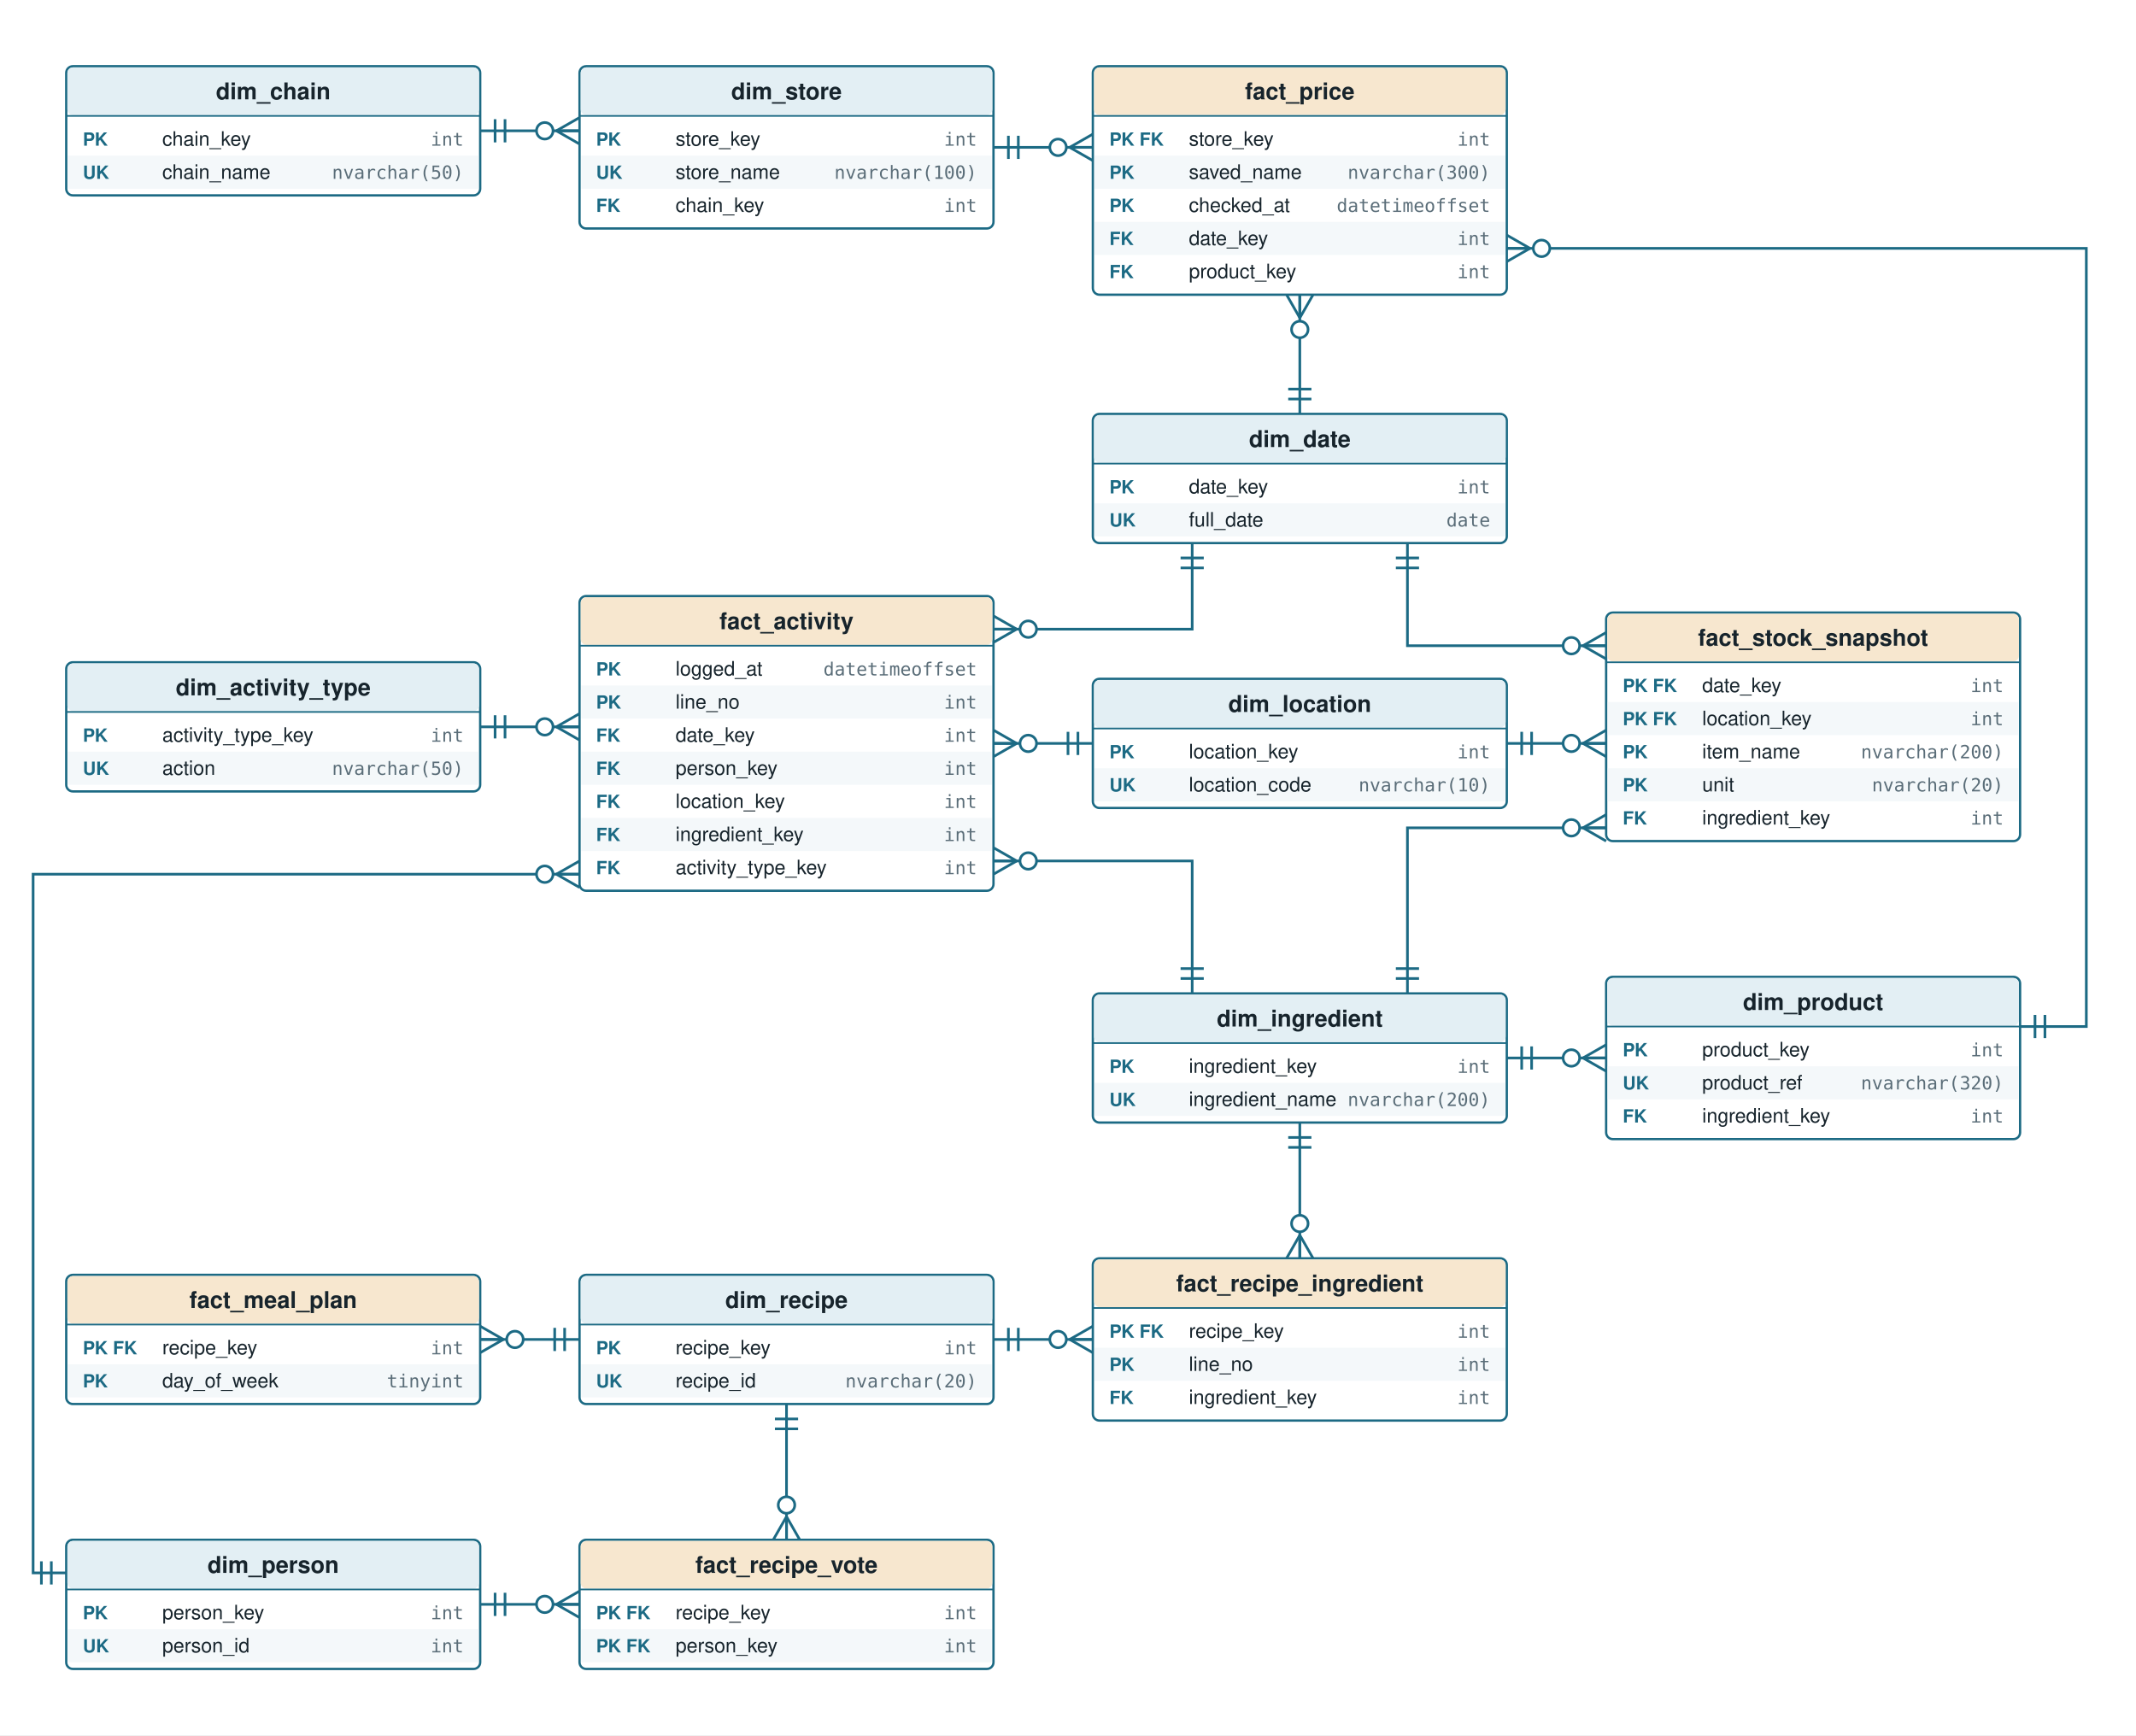
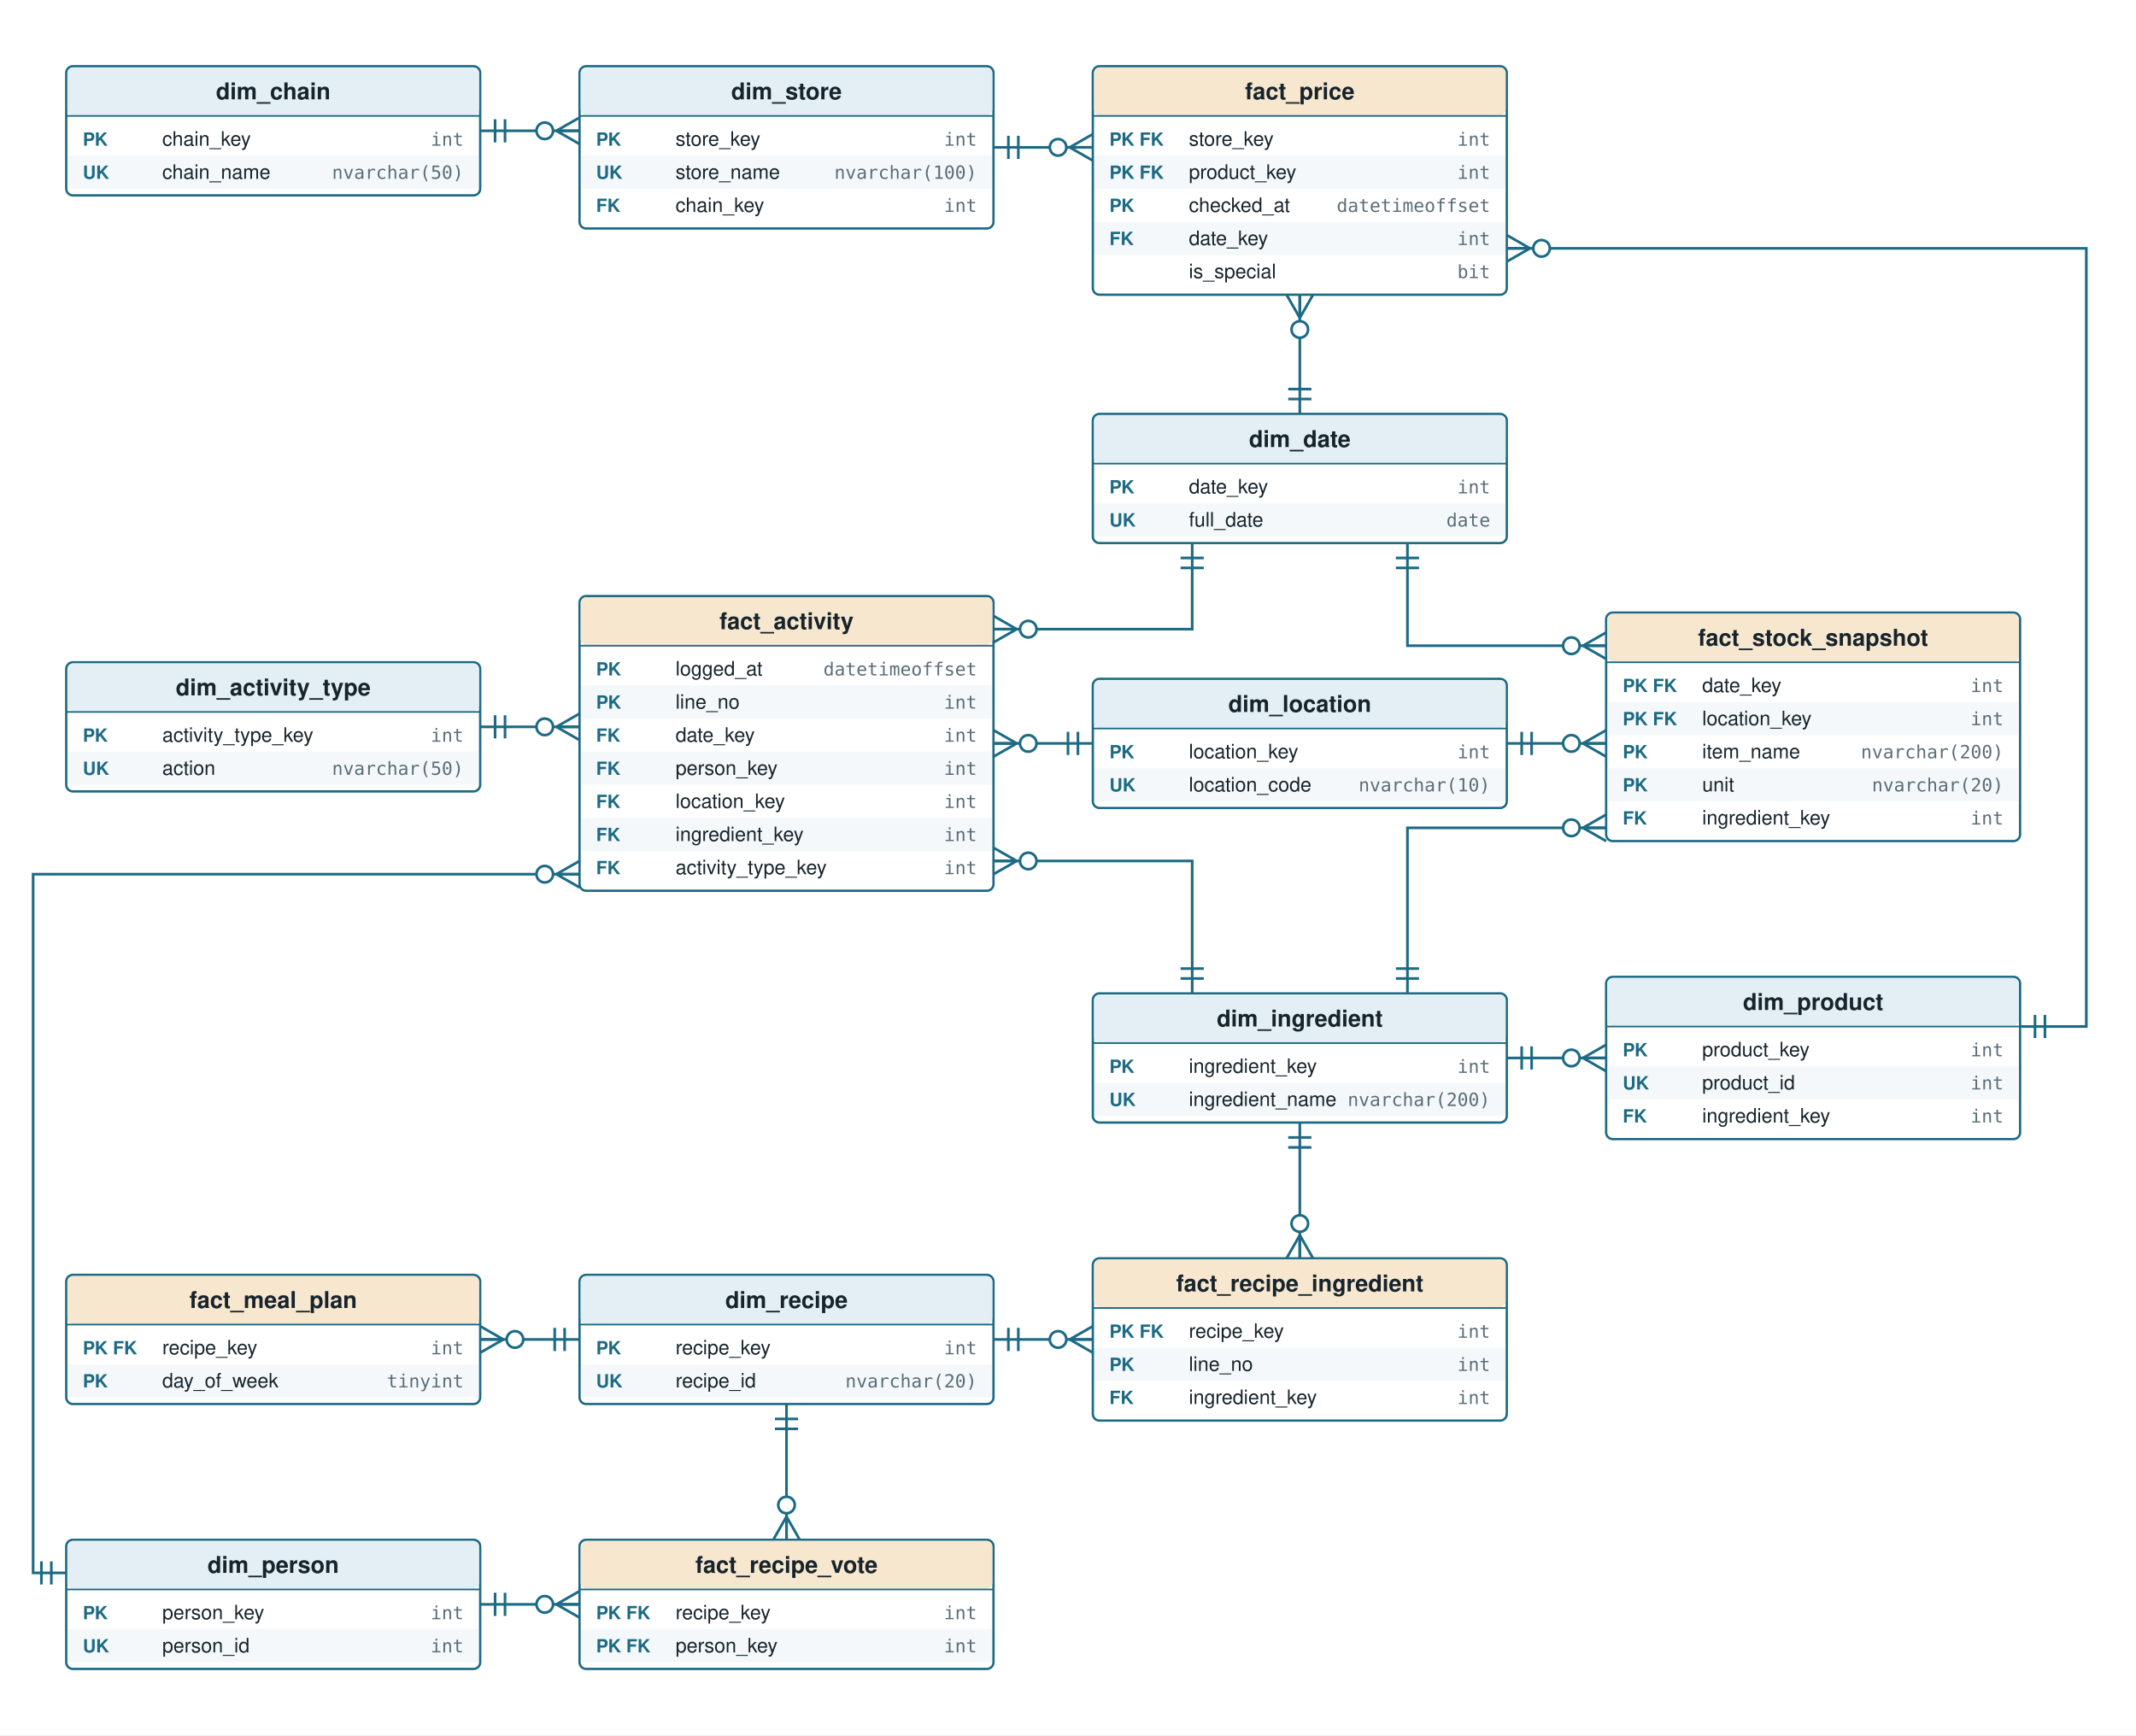
<svg xmlns="http://www.w3.org/2000/svg" viewBox="0 0 1290 1048" role="img" aria-label="Phase 6 warehouse galaxy schema - crow's foot diagram" width="1290" height="1048">
  <rect width="1290" height="1048" fill="#ffffff" />
  <path d="M 290 79 L 350 79" fill="none" stroke="#1c6a84" stroke-width="1.6" />
  <path d="M 600 89 L 660 89" fill="none" stroke="#1c6a84" stroke-width="1.6" />
  <path d="M 785 250 L 785 178" fill="none" stroke="#1c6a84" stroke-width="1.6" />
  <path d="M 720 328 L 720 380 L 600 380" fill="none" stroke="#1c6a84" stroke-width="1.6" />
  <path d="M 850 328 L 850 390 L 970 390" fill="none" stroke="#1c6a84" stroke-width="1.6" />
  <path d="M 660 449 L 600 449" fill="none" stroke="#1c6a84" stroke-width="1.6" />
  <path d="M 910 449 L 970 449" fill="none" stroke="#1c6a84" stroke-width="1.6" />
  <path d="M 720 600 L 720 520 L 600 520" fill="none" stroke="#1c6a84" stroke-width="1.6" />
  <path d="M 850 600 L 850 500 L 970 500" fill="none" stroke="#1c6a84" stroke-width="1.6" />
  <path d="M 910 639 L 970 639" fill="none" stroke="#1c6a84" stroke-width="1.6" />
  <path d="M 785 678 L 785 760" fill="none" stroke="#1c6a84" stroke-width="1.6" />
  <path d="M 1220 620 L 1260 620 L 1260 150 L 910 150" fill="none" stroke="#1c6a84" stroke-width="1.6" />
  <path d="M 290 439 L 350 439" fill="none" stroke="#1c6a84" stroke-width="1.6" />
  <path d="M 40 950 L 20 950 L 20 528 L 350 528" fill="none" stroke="#1c6a84" stroke-width="1.6" />
  <path d="M 290 969 L 350 969" fill="none" stroke="#1c6a84" stroke-width="1.6" />
  <path d="M 600 809 L 660 809" fill="none" stroke="#1c6a84" stroke-width="1.6" />
  <path d="M 350 809 L 290 809" fill="none" stroke="#1c6a84" stroke-width="1.6" />
  <path d="M 475 848 L 475 930" fill="none" stroke="#1c6a84" stroke-width="1.6" />
  <g>
    <rect x="40" y="40" width="250" height="78" rx="4" fill="#ffffff" stroke="#1c6a84" stroke-width="1.4" />
    <rect x="40.7" y="40.7" width="248.6" height="28.8" rx="3.5" fill="#e3eff4" />
    <path d="M 40 70 H 290" stroke="#1c6a84" stroke-width="1" />
    <text x="165.0" y="60" text-anchor="middle" font-size="14" font-weight="700" font-family="Segoe UI, Helvetica, Arial, sans-serif" fill="#17242c">dim_chain</text>
    <text x="50" y="88" font-size="11" font-weight="700" font-family="Segoe UI, Helvetica, Arial, sans-serif" fill="#1c6a84">PK</text>
    <text x="98" y="88" font-size="12" font-family="Segoe UI, Helvetica, Arial, sans-serif" fill="#17242c">chain_key</text>
    <text x="280" y="88" text-anchor="end" font-size="11" font-family="Consolas, 'Cascadia Mono', Menlo, monospace" fill="#5a6d78">int</text>
    <rect x="41" y="94" width="248" height="20" fill="#f4f8fa" />
    <text x="50" y="108" font-size="11" font-weight="700" font-family="Segoe UI, Helvetica, Arial, sans-serif" fill="#1c6a84">UK</text>
    <text x="98" y="108" font-size="12" font-family="Segoe UI, Helvetica, Arial, sans-serif" fill="#17242c">chain_name</text>
    <text x="280" y="108" text-anchor="end" font-size="11" font-family="Consolas, 'Cascadia Mono', Menlo, monospace" fill="#5a6d78">nvarchar(50)</text>
  </g>
  <g>
    <rect x="350" y="40" width="250" height="98" rx="4" fill="#ffffff" stroke="#1c6a84" stroke-width="1.4" />
    <rect x="350.7" y="40.7" width="248.6" height="28.8" rx="3.5" fill="#e3eff4" />
    <path d="M 350 70 H 600" stroke="#1c6a84" stroke-width="1" />
    <text x="475.0" y="60" text-anchor="middle" font-size="14" font-weight="700" font-family="Segoe UI, Helvetica, Arial, sans-serif" fill="#17242c">dim_store</text>
    <text x="360" y="88" font-size="11" font-weight="700" font-family="Segoe UI, Helvetica, Arial, sans-serif" fill="#1c6a84">PK</text>
    <text x="408" y="88" font-size="12" font-family="Segoe UI, Helvetica, Arial, sans-serif" fill="#17242c">store_key</text>
    <text x="590" y="88" text-anchor="end" font-size="11" font-family="Consolas, 'Cascadia Mono', Menlo, monospace" fill="#5a6d78">int</text>
    <rect x="351" y="94" width="248" height="20" fill="#f4f8fa" />
    <text x="360" y="108" font-size="11" font-weight="700" font-family="Segoe UI, Helvetica, Arial, sans-serif" fill="#1c6a84">UK</text>
    <text x="408" y="108" font-size="12" font-family="Segoe UI, Helvetica, Arial, sans-serif" fill="#17242c">store_name</text>
    <text x="590" y="108" text-anchor="end" font-size="11" font-family="Consolas, 'Cascadia Mono', Menlo, monospace" fill="#5a6d78">nvarchar(100)</text>
    <text x="360" y="128" font-size="11" font-weight="700" font-family="Segoe UI, Helvetica, Arial, sans-serif" fill="#1c6a84">FK</text>
    <text x="408" y="128" font-size="12" font-family="Segoe UI, Helvetica, Arial, sans-serif" fill="#17242c">chain_key</text>
    <text x="590" y="128" text-anchor="end" font-size="11" font-family="Consolas, 'Cascadia Mono', Menlo, monospace" fill="#5a6d78">int</text>
  </g>
  <g>
    <rect x="660" y="40" width="250" height="138" rx="4" fill="#ffffff" stroke="#1c6a84" stroke-width="1.4" />
    <rect x="660.7" y="40.7" width="248.6" height="28.8" rx="3.5" fill="#f7e7cf" />
    <path d="M 660 70 H 910" stroke="#1c6a84" stroke-width="1" />
    <text x="785.0" y="60" text-anchor="middle" font-size="14" font-weight="700" font-family="Segoe UI, Helvetica, Arial, sans-serif" fill="#17242c">fact_price</text>
    <text x="670" y="88" font-size="11" font-weight="700" font-family="Segoe UI, Helvetica, Arial, sans-serif" fill="#1c6a84">PK FK</text>
    <text x="718" y="88" font-size="12" font-family="Segoe UI, Helvetica, Arial, sans-serif" fill="#17242c">store_key</text>
    <text x="900" y="88" text-anchor="end" font-size="11" font-family="Consolas, 'Cascadia Mono', Menlo, monospace" fill="#5a6d78">int</text>
    <rect x="661" y="94" width="248" height="20" fill="#f4f8fa" />
-     <text x="670" y="108" font-size="11" font-weight="700" font-family="Segoe UI, Helvetica, Arial, sans-serif" fill="#1c6a84">PK</text>
-     <text x="718" y="108" font-size="12" font-family="Segoe UI, Helvetica, Arial, sans-serif" fill="#17242c">saved_name</text>
-     <text x="900" y="108" text-anchor="end" font-size="11" font-family="Consolas, 'Cascadia Mono', Menlo, monospace" fill="#5a6d78">nvarchar(300)</text>
+     <text x="670" y="108" font-size="11" font-weight="700" font-family="Segoe UI, Helvetica, Arial, sans-serif" fill="#1c6a84">PK FK</text>
+     <text x="718" y="108" font-size="12" font-family="Segoe UI, Helvetica, Arial, sans-serif" fill="#17242c">product_key</text>
+     <text x="900" y="108" text-anchor="end" font-size="11" font-family="Consolas, 'Cascadia Mono', Menlo, monospace" fill="#5a6d78">int</text>
    <text x="670" y="128" font-size="11" font-weight="700" font-family="Segoe UI, Helvetica, Arial, sans-serif" fill="#1c6a84">PK</text>
    <text x="718" y="128" font-size="12" font-family="Segoe UI, Helvetica, Arial, sans-serif" fill="#17242c">checked_at</text>
    <text x="900" y="128" text-anchor="end" font-size="11" font-family="Consolas, 'Cascadia Mono', Menlo, monospace" fill="#5a6d78">datetimeoffset</text>
    <rect x="661" y="134" width="248" height="20" fill="#f4f8fa" />
    <text x="670" y="148" font-size="11" font-weight="700" font-family="Segoe UI, Helvetica, Arial, sans-serif" fill="#1c6a84">FK</text>
    <text x="718" y="148" font-size="12" font-family="Segoe UI, Helvetica, Arial, sans-serif" fill="#17242c">date_key</text>
    <text x="900" y="148" text-anchor="end" font-size="11" font-family="Consolas, 'Cascadia Mono', Menlo, monospace" fill="#5a6d78">int</text>
-     <text x="670" y="168" font-size="11" font-weight="700" font-family="Segoe UI, Helvetica, Arial, sans-serif" fill="#1c6a84">FK</text>
-     <text x="718" y="168" font-size="12" font-family="Segoe UI, Helvetica, Arial, sans-serif" fill="#17242c">product_key</text>
-     <text x="900" y="168" text-anchor="end" font-size="11" font-family="Consolas, 'Cascadia Mono', Menlo, monospace" fill="#5a6d78">int</text>
+     <text x="670" y="168" font-size="11" font-weight="700" font-family="Segoe UI, Helvetica, Arial, sans-serif" fill="#1c6a84" />
+     <text x="718" y="168" font-size="12" font-family="Segoe UI, Helvetica, Arial, sans-serif" fill="#17242c">is_special</text>
+     <text x="900" y="168" text-anchor="end" font-size="11" font-family="Consolas, 'Cascadia Mono', Menlo, monospace" fill="#5a6d78">bit</text>
  </g>
  <g>
    <rect x="660" y="250" width="250" height="78" rx="4" fill="#ffffff" stroke="#1c6a84" stroke-width="1.4" />
    <rect x="660.7" y="250.7" width="248.6" height="28.8" rx="3.5" fill="#e3eff4" />
    <path d="M 660 280 H 910" stroke="#1c6a84" stroke-width="1" />
    <text x="785.0" y="270" text-anchor="middle" font-size="14" font-weight="700" font-family="Segoe UI, Helvetica, Arial, sans-serif" fill="#17242c">dim_date</text>
    <text x="670" y="298" font-size="11" font-weight="700" font-family="Segoe UI, Helvetica, Arial, sans-serif" fill="#1c6a84">PK</text>
    <text x="718" y="298" font-size="12" font-family="Segoe UI, Helvetica, Arial, sans-serif" fill="#17242c">date_key</text>
    <text x="900" y="298" text-anchor="end" font-size="11" font-family="Consolas, 'Cascadia Mono', Menlo, monospace" fill="#5a6d78">int</text>
    <rect x="661" y="304" width="248" height="20" fill="#f4f8fa" />
    <text x="670" y="318" font-size="11" font-weight="700" font-family="Segoe UI, Helvetica, Arial, sans-serif" fill="#1c6a84">UK</text>
    <text x="718" y="318" font-size="12" font-family="Segoe UI, Helvetica, Arial, sans-serif" fill="#17242c">full_date</text>
    <text x="900" y="318" text-anchor="end" font-size="11" font-family="Consolas, 'Cascadia Mono', Menlo, monospace" fill="#5a6d78">date</text>
  </g>
  <g>
    <rect x="350" y="360" width="250" height="178" rx="4" fill="#ffffff" stroke="#1c6a84" stroke-width="1.4" />
    <rect x="350.7" y="360.7" width="248.6" height="28.8" rx="3.5" fill="#f7e7cf" />
    <path d="M 350 390 H 600" stroke="#1c6a84" stroke-width="1" />
    <text x="475.0" y="380" text-anchor="middle" font-size="14" font-weight="700" font-family="Segoe UI, Helvetica, Arial, sans-serif" fill="#17242c">fact_activity</text>
    <text x="360" y="408" font-size="11" font-weight="700" font-family="Segoe UI, Helvetica, Arial, sans-serif" fill="#1c6a84">PK</text>
    <text x="408" y="408" font-size="12" font-family="Segoe UI, Helvetica, Arial, sans-serif" fill="#17242c">logged_at</text>
    <text x="590" y="408" text-anchor="end" font-size="11" font-family="Consolas, 'Cascadia Mono', Menlo, monospace" fill="#5a6d78">datetimeoffset</text>
    <rect x="351" y="414" width="248" height="20" fill="#f4f8fa" />
    <text x="360" y="428" font-size="11" font-weight="700" font-family="Segoe UI, Helvetica, Arial, sans-serif" fill="#1c6a84">PK</text>
    <text x="408" y="428" font-size="12" font-family="Segoe UI, Helvetica, Arial, sans-serif" fill="#17242c">line_no</text>
    <text x="590" y="428" text-anchor="end" font-size="11" font-family="Consolas, 'Cascadia Mono', Menlo, monospace" fill="#5a6d78">int</text>
    <text x="360" y="448" font-size="11" font-weight="700" font-family="Segoe UI, Helvetica, Arial, sans-serif" fill="#1c6a84">FK</text>
    <text x="408" y="448" font-size="12" font-family="Segoe UI, Helvetica, Arial, sans-serif" fill="#17242c">date_key</text>
    <text x="590" y="448" text-anchor="end" font-size="11" font-family="Consolas, 'Cascadia Mono', Menlo, monospace" fill="#5a6d78">int</text>
    <rect x="351" y="454" width="248" height="20" fill="#f4f8fa" />
    <text x="360" y="468" font-size="11" font-weight="700" font-family="Segoe UI, Helvetica, Arial, sans-serif" fill="#1c6a84">FK</text>
    <text x="408" y="468" font-size="12" font-family="Segoe UI, Helvetica, Arial, sans-serif" fill="#17242c">person_key</text>
    <text x="590" y="468" text-anchor="end" font-size="11" font-family="Consolas, 'Cascadia Mono', Menlo, monospace" fill="#5a6d78">int</text>
    <text x="360" y="488" font-size="11" font-weight="700" font-family="Segoe UI, Helvetica, Arial, sans-serif" fill="#1c6a84">FK</text>
    <text x="408" y="488" font-size="12" font-family="Segoe UI, Helvetica, Arial, sans-serif" fill="#17242c">location_key</text>
    <text x="590" y="488" text-anchor="end" font-size="11" font-family="Consolas, 'Cascadia Mono', Menlo, monospace" fill="#5a6d78">int</text>
    <rect x="351" y="494" width="248" height="20" fill="#f4f8fa" />
    <text x="360" y="508" font-size="11" font-weight="700" font-family="Segoe UI, Helvetica, Arial, sans-serif" fill="#1c6a84">FK</text>
    <text x="408" y="508" font-size="12" font-family="Segoe UI, Helvetica, Arial, sans-serif" fill="#17242c">ingredient_key</text>
    <text x="590" y="508" text-anchor="end" font-size="11" font-family="Consolas, 'Cascadia Mono', Menlo, monospace" fill="#5a6d78">int</text>
    <text x="360" y="528" font-size="11" font-weight="700" font-family="Segoe UI, Helvetica, Arial, sans-serif" fill="#1c6a84">FK</text>
    <text x="408" y="528" font-size="12" font-family="Segoe UI, Helvetica, Arial, sans-serif" fill="#17242c">activity_type_key</text>
    <text x="590" y="528" text-anchor="end" font-size="11" font-family="Consolas, 'Cascadia Mono', Menlo, monospace" fill="#5a6d78">int</text>
  </g>
  <g>
    <rect x="660" y="410" width="250" height="78" rx="4" fill="#ffffff" stroke="#1c6a84" stroke-width="1.4" />
    <rect x="660.7" y="410.7" width="248.6" height="28.8" rx="3.5" fill="#e3eff4" />
    <path d="M 660 440 H 910" stroke="#1c6a84" stroke-width="1" />
    <text x="785.0" y="430" text-anchor="middle" font-size="14" font-weight="700" font-family="Segoe UI, Helvetica, Arial, sans-serif" fill="#17242c">dim_location</text>
    <text x="670" y="458" font-size="11" font-weight="700" font-family="Segoe UI, Helvetica, Arial, sans-serif" fill="#1c6a84">PK</text>
    <text x="718" y="458" font-size="12" font-family="Segoe UI, Helvetica, Arial, sans-serif" fill="#17242c">location_key</text>
    <text x="900" y="458" text-anchor="end" font-size="11" font-family="Consolas, 'Cascadia Mono', Menlo, monospace" fill="#5a6d78">int</text>
    <rect x="661" y="464" width="248" height="20" fill="#f4f8fa" />
    <text x="670" y="478" font-size="11" font-weight="700" font-family="Segoe UI, Helvetica, Arial, sans-serif" fill="#1c6a84">UK</text>
    <text x="718" y="478" font-size="12" font-family="Segoe UI, Helvetica, Arial, sans-serif" fill="#17242c">location_code</text>
    <text x="900" y="478" text-anchor="end" font-size="11" font-family="Consolas, 'Cascadia Mono', Menlo, monospace" fill="#5a6d78">nvarchar(10)</text>
  </g>
  <g>
    <rect x="970" y="370" width="250" height="138" rx="4" fill="#ffffff" stroke="#1c6a84" stroke-width="1.4" />
    <rect x="970.7" y="370.7" width="248.6" height="28.8" rx="3.5" fill="#f7e7cf" />
    <path d="M 970 400 H 1220" stroke="#1c6a84" stroke-width="1" />
    <text x="1095.0" y="390" text-anchor="middle" font-size="14" font-weight="700" font-family="Segoe UI, Helvetica, Arial, sans-serif" fill="#17242c">fact_stock_snapshot</text>
    <text x="980" y="418" font-size="11" font-weight="700" font-family="Segoe UI, Helvetica, Arial, sans-serif" fill="#1c6a84">PK FK</text>
    <text x="1028" y="418" font-size="12" font-family="Segoe UI, Helvetica, Arial, sans-serif" fill="#17242c">date_key</text>
    <text x="1210" y="418" text-anchor="end" font-size="11" font-family="Consolas, 'Cascadia Mono', Menlo, monospace" fill="#5a6d78">int</text>
    <rect x="971" y="424" width="248" height="20" fill="#f4f8fa" />
    <text x="980" y="438" font-size="11" font-weight="700" font-family="Segoe UI, Helvetica, Arial, sans-serif" fill="#1c6a84">PK FK</text>
    <text x="1028" y="438" font-size="12" font-family="Segoe UI, Helvetica, Arial, sans-serif" fill="#17242c">location_key</text>
    <text x="1210" y="438" text-anchor="end" font-size="11" font-family="Consolas, 'Cascadia Mono', Menlo, monospace" fill="#5a6d78">int</text>
    <text x="980" y="458" font-size="11" font-weight="700" font-family="Segoe UI, Helvetica, Arial, sans-serif" fill="#1c6a84">PK</text>
    <text x="1028" y="458" font-size="12" font-family="Segoe UI, Helvetica, Arial, sans-serif" fill="#17242c">item_name</text>
    <text x="1210" y="458" text-anchor="end" font-size="11" font-family="Consolas, 'Cascadia Mono', Menlo, monospace" fill="#5a6d78">nvarchar(200)</text>
    <rect x="971" y="464" width="248" height="20" fill="#f4f8fa" />
    <text x="980" y="478" font-size="11" font-weight="700" font-family="Segoe UI, Helvetica, Arial, sans-serif" fill="#1c6a84">PK</text>
    <text x="1028" y="478" font-size="12" font-family="Segoe UI, Helvetica, Arial, sans-serif" fill="#17242c">unit</text>
    <text x="1210" y="478" text-anchor="end" font-size="11" font-family="Consolas, 'Cascadia Mono', Menlo, monospace" fill="#5a6d78">nvarchar(20)</text>
    <text x="980" y="498" font-size="11" font-weight="700" font-family="Segoe UI, Helvetica, Arial, sans-serif" fill="#1c6a84">FK</text>
    <text x="1028" y="498" font-size="12" font-family="Segoe UI, Helvetica, Arial, sans-serif" fill="#17242c">ingredient_key</text>
    <text x="1210" y="498" text-anchor="end" font-size="11" font-family="Consolas, 'Cascadia Mono', Menlo, monospace" fill="#5a6d78">int</text>
  </g>
  <g>
    <rect x="40" y="400" width="250" height="78" rx="4" fill="#ffffff" stroke="#1c6a84" stroke-width="1.4" />
    <rect x="40.7" y="400.7" width="248.6" height="28.8" rx="3.5" fill="#e3eff4" />
    <path d="M 40 430 H 290" stroke="#1c6a84" stroke-width="1" />
    <text x="165.0" y="420" text-anchor="middle" font-size="14" font-weight="700" font-family="Segoe UI, Helvetica, Arial, sans-serif" fill="#17242c">dim_activity_type</text>
    <text x="50" y="448" font-size="11" font-weight="700" font-family="Segoe UI, Helvetica, Arial, sans-serif" fill="#1c6a84">PK</text>
    <text x="98" y="448" font-size="12" font-family="Segoe UI, Helvetica, Arial, sans-serif" fill="#17242c">activity_type_key</text>
    <text x="280" y="448" text-anchor="end" font-size="11" font-family="Consolas, 'Cascadia Mono', Menlo, monospace" fill="#5a6d78">int</text>
    <rect x="41" y="454" width="248" height="20" fill="#f4f8fa" />
    <text x="50" y="468" font-size="11" font-weight="700" font-family="Segoe UI, Helvetica, Arial, sans-serif" fill="#1c6a84">UK</text>
    <text x="98" y="468" font-size="12" font-family="Segoe UI, Helvetica, Arial, sans-serif" fill="#17242c">action</text>
    <text x="280" y="468" text-anchor="end" font-size="11" font-family="Consolas, 'Cascadia Mono', Menlo, monospace" fill="#5a6d78">nvarchar(50)</text>
  </g>
  <g>
    <rect x="660" y="600" width="250" height="78" rx="4" fill="#ffffff" stroke="#1c6a84" stroke-width="1.4" />
    <rect x="660.7" y="600.7" width="248.6" height="28.8" rx="3.5" fill="#e3eff4" />
    <path d="M 660 630 H 910" stroke="#1c6a84" stroke-width="1" />
    <text x="785.0" y="620" text-anchor="middle" font-size="14" font-weight="700" font-family="Segoe UI, Helvetica, Arial, sans-serif" fill="#17242c">dim_ingredient</text>
    <text x="670" y="648" font-size="11" font-weight="700" font-family="Segoe UI, Helvetica, Arial, sans-serif" fill="#1c6a84">PK</text>
    <text x="718" y="648" font-size="12" font-family="Segoe UI, Helvetica, Arial, sans-serif" fill="#17242c">ingredient_key</text>
    <text x="900" y="648" text-anchor="end" font-size="11" font-family="Consolas, 'Cascadia Mono', Menlo, monospace" fill="#5a6d78">int</text>
    <rect x="661" y="654" width="248" height="20" fill="#f4f8fa" />
    <text x="670" y="668" font-size="11" font-weight="700" font-family="Segoe UI, Helvetica, Arial, sans-serif" fill="#1c6a84">UK</text>
    <text x="718" y="668" font-size="12" font-family="Segoe UI, Helvetica, Arial, sans-serif" fill="#17242c">ingredient_name</text>
    <text x="900" y="668" text-anchor="end" font-size="11" font-family="Consolas, 'Cascadia Mono', Menlo, monospace" fill="#5a6d78">nvarchar(200)</text>
  </g>
  <g>
    <rect x="970" y="590" width="250" height="98" rx="4" fill="#ffffff" stroke="#1c6a84" stroke-width="1.4" />
    <rect x="970.7" y="590.7" width="248.6" height="28.8" rx="3.5" fill="#e3eff4" />
    <path d="M 970 620 H 1220" stroke="#1c6a84" stroke-width="1" />
    <text x="1095.0" y="610" text-anchor="middle" font-size="14" font-weight="700" font-family="Segoe UI, Helvetica, Arial, sans-serif" fill="#17242c">dim_product</text>
    <text x="980" y="638" font-size="11" font-weight="700" font-family="Segoe UI, Helvetica, Arial, sans-serif" fill="#1c6a84">PK</text>
    <text x="1028" y="638" font-size="12" font-family="Segoe UI, Helvetica, Arial, sans-serif" fill="#17242c">product_key</text>
    <text x="1210" y="638" text-anchor="end" font-size="11" font-family="Consolas, 'Cascadia Mono', Menlo, monospace" fill="#5a6d78">int</text>
    <rect x="971" y="644" width="248" height="20" fill="#f4f8fa" />
    <text x="980" y="658" font-size="11" font-weight="700" font-family="Segoe UI, Helvetica, Arial, sans-serif" fill="#1c6a84">UK</text>
-     <text x="1028" y="658" font-size="12" font-family="Segoe UI, Helvetica, Arial, sans-serif" fill="#17242c">product_ref</text>
-     <text x="1210" y="658" text-anchor="end" font-size="11" font-family="Consolas, 'Cascadia Mono', Menlo, monospace" fill="#5a6d78">nvarchar(320)</text>
+     <text x="1028" y="658" font-size="12" font-family="Segoe UI, Helvetica, Arial, sans-serif" fill="#17242c">product_id</text>
+     <text x="1210" y="658" text-anchor="end" font-size="11" font-family="Consolas, 'Cascadia Mono', Menlo, monospace" fill="#5a6d78">int</text>
    <text x="980" y="678" font-size="11" font-weight="700" font-family="Segoe UI, Helvetica, Arial, sans-serif" fill="#1c6a84">FK</text>
    <text x="1028" y="678" font-size="12" font-family="Segoe UI, Helvetica, Arial, sans-serif" fill="#17242c">ingredient_key</text>
    <text x="1210" y="678" text-anchor="end" font-size="11" font-family="Consolas, 'Cascadia Mono', Menlo, monospace" fill="#5a6d78">int</text>
  </g>
  <g>
    <rect x="660" y="760" width="250" height="98" rx="4" fill="#ffffff" stroke="#1c6a84" stroke-width="1.4" />
    <rect x="660.7" y="760.7" width="248.6" height="28.8" rx="3.5" fill="#f7e7cf" />
    <path d="M 660 790 H 910" stroke="#1c6a84" stroke-width="1" />
    <text x="785.0" y="780" text-anchor="middle" font-size="14" font-weight="700" font-family="Segoe UI, Helvetica, Arial, sans-serif" fill="#17242c">fact_recipe_ingredient</text>
    <text x="670" y="808" font-size="11" font-weight="700" font-family="Segoe UI, Helvetica, Arial, sans-serif" fill="#1c6a84">PK FK</text>
    <text x="718" y="808" font-size="12" font-family="Segoe UI, Helvetica, Arial, sans-serif" fill="#17242c">recipe_key</text>
    <text x="900" y="808" text-anchor="end" font-size="11" font-family="Consolas, 'Cascadia Mono', Menlo, monospace" fill="#5a6d78">int</text>
    <rect x="661" y="814" width="248" height="20" fill="#f4f8fa" />
    <text x="670" y="828" font-size="11" font-weight="700" font-family="Segoe UI, Helvetica, Arial, sans-serif" fill="#1c6a84">PK</text>
    <text x="718" y="828" font-size="12" font-family="Segoe UI, Helvetica, Arial, sans-serif" fill="#17242c">line_no</text>
    <text x="900" y="828" text-anchor="end" font-size="11" font-family="Consolas, 'Cascadia Mono', Menlo, monospace" fill="#5a6d78">int</text>
    <text x="670" y="848" font-size="11" font-weight="700" font-family="Segoe UI, Helvetica, Arial, sans-serif" fill="#1c6a84">FK</text>
    <text x="718" y="848" font-size="12" font-family="Segoe UI, Helvetica, Arial, sans-serif" fill="#17242c">ingredient_key</text>
    <text x="900" y="848" text-anchor="end" font-size="11" font-family="Consolas, 'Cascadia Mono', Menlo, monospace" fill="#5a6d78">int</text>
  </g>
  <g>
    <rect x="350" y="770" width="250" height="78" rx="4" fill="#ffffff" stroke="#1c6a84" stroke-width="1.4" />
    <rect x="350.7" y="770.7" width="248.6" height="28.8" rx="3.5" fill="#e3eff4" />
    <path d="M 350 800 H 600" stroke="#1c6a84" stroke-width="1" />
    <text x="475.0" y="790" text-anchor="middle" font-size="14" font-weight="700" font-family="Segoe UI, Helvetica, Arial, sans-serif" fill="#17242c">dim_recipe</text>
    <text x="360" y="818" font-size="11" font-weight="700" font-family="Segoe UI, Helvetica, Arial, sans-serif" fill="#1c6a84">PK</text>
    <text x="408" y="818" font-size="12" font-family="Segoe UI, Helvetica, Arial, sans-serif" fill="#17242c">recipe_key</text>
    <text x="590" y="818" text-anchor="end" font-size="11" font-family="Consolas, 'Cascadia Mono', Menlo, monospace" fill="#5a6d78">int</text>
    <rect x="351" y="824" width="248" height="20" fill="#f4f8fa" />
    <text x="360" y="838" font-size="11" font-weight="700" font-family="Segoe UI, Helvetica, Arial, sans-serif" fill="#1c6a84">UK</text>
    <text x="408" y="838" font-size="12" font-family="Segoe UI, Helvetica, Arial, sans-serif" fill="#17242c">recipe_id</text>
    <text x="590" y="838" text-anchor="end" font-size="11" font-family="Consolas, 'Cascadia Mono', Menlo, monospace" fill="#5a6d78">nvarchar(20)</text>
  </g>
  <g>
    <rect x="40" y="770" width="250" height="78" rx="4" fill="#ffffff" stroke="#1c6a84" stroke-width="1.4" />
    <rect x="40.7" y="770.7" width="248.6" height="28.8" rx="3.5" fill="#f7e7cf" />
    <path d="M 40 800 H 290" stroke="#1c6a84" stroke-width="1" />
    <text x="165.0" y="790" text-anchor="middle" font-size="14" font-weight="700" font-family="Segoe UI, Helvetica, Arial, sans-serif" fill="#17242c">fact_meal_plan</text>
    <text x="50" y="818" font-size="11" font-weight="700" font-family="Segoe UI, Helvetica, Arial, sans-serif" fill="#1c6a84">PK FK</text>
    <text x="98" y="818" font-size="12" font-family="Segoe UI, Helvetica, Arial, sans-serif" fill="#17242c">recipe_key</text>
    <text x="280" y="818" text-anchor="end" font-size="11" font-family="Consolas, 'Cascadia Mono', Menlo, monospace" fill="#5a6d78">int</text>
    <rect x="41" y="824" width="248" height="20" fill="#f4f8fa" />
    <text x="50" y="838" font-size="11" font-weight="700" font-family="Segoe UI, Helvetica, Arial, sans-serif" fill="#1c6a84">PK</text>
    <text x="98" y="838" font-size="12" font-family="Segoe UI, Helvetica, Arial, sans-serif" fill="#17242c">day_of_week</text>
    <text x="280" y="838" text-anchor="end" font-size="11" font-family="Consolas, 'Cascadia Mono', Menlo, monospace" fill="#5a6d78">tinyint</text>
  </g>
  <g>
    <rect x="350" y="930" width="250" height="78" rx="4" fill="#ffffff" stroke="#1c6a84" stroke-width="1.4" />
    <rect x="350.7" y="930.7" width="248.6" height="28.8" rx="3.5" fill="#f7e7cf" />
    <path d="M 350 960 H 600" stroke="#1c6a84" stroke-width="1" />
    <text x="475.0" y="950" text-anchor="middle" font-size="14" font-weight="700" font-family="Segoe UI, Helvetica, Arial, sans-serif" fill="#17242c">fact_recipe_vote</text>
    <text x="360" y="978" font-size="11" font-weight="700" font-family="Segoe UI, Helvetica, Arial, sans-serif" fill="#1c6a84">PK FK</text>
    <text x="408" y="978" font-size="12" font-family="Segoe UI, Helvetica, Arial, sans-serif" fill="#17242c">recipe_key</text>
    <text x="590" y="978" text-anchor="end" font-size="11" font-family="Consolas, 'Cascadia Mono', Menlo, monospace" fill="#5a6d78">int</text>
    <rect x="351" y="984" width="248" height="20" fill="#f4f8fa" />
    <text x="360" y="998" font-size="11" font-weight="700" font-family="Segoe UI, Helvetica, Arial, sans-serif" fill="#1c6a84">PK FK</text>
    <text x="408" y="998" font-size="12" font-family="Segoe UI, Helvetica, Arial, sans-serif" fill="#17242c">person_key</text>
    <text x="590" y="998" text-anchor="end" font-size="11" font-family="Consolas, 'Cascadia Mono', Menlo, monospace" fill="#5a6d78">int</text>
  </g>
  <g>
    <rect x="40" y="930" width="250" height="78" rx="4" fill="#ffffff" stroke="#1c6a84" stroke-width="1.4" />
    <rect x="40.7" y="930.7" width="248.6" height="28.8" rx="3.5" fill="#e3eff4" />
    <path d="M 40 960 H 290" stroke="#1c6a84" stroke-width="1" />
    <text x="165.0" y="950" text-anchor="middle" font-size="14" font-weight="700" font-family="Segoe UI, Helvetica, Arial, sans-serif" fill="#17242c">dim_person</text>
    <text x="50" y="978" font-size="11" font-weight="700" font-family="Segoe UI, Helvetica, Arial, sans-serif" fill="#1c6a84">PK</text>
    <text x="98" y="978" font-size="12" font-family="Segoe UI, Helvetica, Arial, sans-serif" fill="#17242c">person_key</text>
    <text x="280" y="978" text-anchor="end" font-size="11" font-family="Consolas, 'Cascadia Mono', Menlo, monospace" fill="#5a6d78">int</text>
    <rect x="41" y="984" width="248" height="20" fill="#f4f8fa" />
    <text x="50" y="998" font-size="11" font-weight="700" font-family="Segoe UI, Helvetica, Arial, sans-serif" fill="#1c6a84">UK</text>
    <text x="98" y="998" font-size="12" font-family="Segoe UI, Helvetica, Arial, sans-serif" fill="#17242c">person_id</text>
    <text x="280" y="998" text-anchor="end" font-size="11" font-family="Consolas, 'Cascadia Mono', Menlo, monospace" fill="#5a6d78">int</text>
  </g>
  <g transform="translate(290 79) rotate(0)" stroke="#1c6a84" stroke-width="1.6" fill="none">
    <line x1="9" y1="-7" x2="9" y2="7" />
    <line x1="15" y1="-7" x2="15" y2="7" />
  </g>
  <g transform="translate(350 79) rotate(180)" stroke="#1c6a84" stroke-width="1.6" fill="none">
    <line x1="0" y1="-8" x2="14" y2="0" />
    <line x1="0" y1="8" x2="14" y2="0" />
    <line x1="0" y1="0" x2="14" y2="0" />
    <circle cx="21" cy="0" r="5" fill="#ffffff" />
  </g>
  <g transform="translate(600 89) rotate(0)" stroke="#1c6a84" stroke-width="1.6" fill="none">
    <line x1="9" y1="-7" x2="9" y2="7" />
    <line x1="15" y1="-7" x2="15" y2="7" />
  </g>
  <g transform="translate(660 89) rotate(180)" stroke="#1c6a84" stroke-width="1.6" fill="none">
    <line x1="0" y1="-8" x2="14" y2="0" />
    <line x1="0" y1="8" x2="14" y2="0" />
    <line x1="0" y1="0" x2="14" y2="0" />
    <circle cx="21" cy="0" r="5" fill="#ffffff" />
  </g>
  <g transform="translate(785 250) rotate(-90)" stroke="#1c6a84" stroke-width="1.6" fill="none">
    <line x1="9" y1="-7" x2="9" y2="7" />
    <line x1="15" y1="-7" x2="15" y2="7" />
  </g>
  <g transform="translate(785 178) rotate(90)" stroke="#1c6a84" stroke-width="1.6" fill="none">
    <line x1="0" y1="-8" x2="14" y2="0" />
    <line x1="0" y1="8" x2="14" y2="0" />
    <line x1="0" y1="0" x2="14" y2="0" />
    <circle cx="21" cy="0" r="5" fill="#ffffff" />
  </g>
  <g transform="translate(720 328) rotate(90)" stroke="#1c6a84" stroke-width="1.6" fill="none">
    <line x1="9" y1="-7" x2="9" y2="7" />
    <line x1="15" y1="-7" x2="15" y2="7" />
  </g>
  <g transform="translate(600 380) rotate(0)" stroke="#1c6a84" stroke-width="1.6" fill="none">
    <line x1="0" y1="-8" x2="14" y2="0" />
    <line x1="0" y1="8" x2="14" y2="0" />
    <line x1="0" y1="0" x2="14" y2="0" />
    <circle cx="21" cy="0" r="5" fill="#ffffff" />
  </g>
  <g transform="translate(850 328) rotate(90)" stroke="#1c6a84" stroke-width="1.6" fill="none">
    <line x1="9" y1="-7" x2="9" y2="7" />
    <line x1="15" y1="-7" x2="15" y2="7" />
  </g>
  <g transform="translate(970 390) rotate(180)" stroke="#1c6a84" stroke-width="1.6" fill="none">
    <line x1="0" y1="-8" x2="14" y2="0" />
    <line x1="0" y1="8" x2="14" y2="0" />
    <line x1="0" y1="0" x2="14" y2="0" />
    <circle cx="21" cy="0" r="5" fill="#ffffff" />
  </g>
  <g transform="translate(660 449) rotate(180)" stroke="#1c6a84" stroke-width="1.6" fill="none">
    <line x1="9" y1="-7" x2="9" y2="7" />
    <line x1="15" y1="-7" x2="15" y2="7" />
  </g>
  <g transform="translate(600 449) rotate(0)" stroke="#1c6a84" stroke-width="1.6" fill="none">
    <line x1="0" y1="-8" x2="14" y2="0" />
    <line x1="0" y1="8" x2="14" y2="0" />
    <line x1="0" y1="0" x2="14" y2="0" />
    <circle cx="21" cy="0" r="5" fill="#ffffff" />
  </g>
  <g transform="translate(910 449) rotate(0)" stroke="#1c6a84" stroke-width="1.6" fill="none">
    <line x1="9" y1="-7" x2="9" y2="7" />
    <line x1="15" y1="-7" x2="15" y2="7" />
  </g>
  <g transform="translate(970 449) rotate(180)" stroke="#1c6a84" stroke-width="1.6" fill="none">
    <line x1="0" y1="-8" x2="14" y2="0" />
    <line x1="0" y1="8" x2="14" y2="0" />
    <line x1="0" y1="0" x2="14" y2="0" />
    <circle cx="21" cy="0" r="5" fill="#ffffff" />
  </g>
  <g transform="translate(720 600) rotate(-90)" stroke="#1c6a84" stroke-width="1.6" fill="none">
    <line x1="9" y1="-7" x2="9" y2="7" />
    <line x1="15" y1="-7" x2="15" y2="7" />
  </g>
  <g transform="translate(600 520) rotate(0)" stroke="#1c6a84" stroke-width="1.6" fill="none">
    <line x1="0" y1="-8" x2="14" y2="0" />
    <line x1="0" y1="8" x2="14" y2="0" />
    <line x1="0" y1="0" x2="14" y2="0" />
    <circle cx="21" cy="0" r="5" fill="#ffffff" />
  </g>
  <g transform="translate(850 600) rotate(-90)" stroke="#1c6a84" stroke-width="1.6" fill="none">
    <line x1="9" y1="-7" x2="9" y2="7" />
    <line x1="15" y1="-7" x2="15" y2="7" />
  </g>
  <g transform="translate(970 500) rotate(180)" stroke="#1c6a84" stroke-width="1.6" fill="none">
    <line x1="0" y1="-8" x2="14" y2="0" />
    <line x1="0" y1="8" x2="14" y2="0" />
    <line x1="0" y1="0" x2="14" y2="0" />
    <circle cx="21" cy="0" r="5" fill="#ffffff" />
  </g>
  <g transform="translate(910 639) rotate(0)" stroke="#1c6a84" stroke-width="1.6" fill="none">
    <line x1="9" y1="-7" x2="9" y2="7" />
    <line x1="15" y1="-7" x2="15" y2="7" />
  </g>
  <g transform="translate(970 639) rotate(180)" stroke="#1c6a84" stroke-width="1.6" fill="none">
    <line x1="0" y1="-8" x2="14" y2="0" />
    <line x1="0" y1="8" x2="14" y2="0" />
    <line x1="0" y1="0" x2="14" y2="0" />
    <circle cx="21" cy="0" r="5" fill="#ffffff" />
  </g>
  <g transform="translate(785 678) rotate(90)" stroke="#1c6a84" stroke-width="1.6" fill="none">
    <line x1="9" y1="-7" x2="9" y2="7" />
    <line x1="15" y1="-7" x2="15" y2="7" />
  </g>
  <g transform="translate(785 760) rotate(-90)" stroke="#1c6a84" stroke-width="1.6" fill="none">
    <line x1="0" y1="-8" x2="14" y2="0" />
    <line x1="0" y1="8" x2="14" y2="0" />
    <line x1="0" y1="0" x2="14" y2="0" />
    <circle cx="21" cy="0" r="5" fill="#ffffff" />
  </g>
  <g transform="translate(1220 620) rotate(0)" stroke="#1c6a84" stroke-width="1.6" fill="none">
    <line x1="9" y1="-7" x2="9" y2="7" />
    <line x1="15" y1="-7" x2="15" y2="7" />
  </g>
  <g transform="translate(910 150) rotate(0)" stroke="#1c6a84" stroke-width="1.6" fill="none">
    <line x1="0" y1="-8" x2="14" y2="0" />
    <line x1="0" y1="8" x2="14" y2="0" />
    <line x1="0" y1="0" x2="14" y2="0" />
    <circle cx="21" cy="0" r="5" fill="#ffffff" />
  </g>
  <g transform="translate(290 439) rotate(0)" stroke="#1c6a84" stroke-width="1.6" fill="none">
    <line x1="9" y1="-7" x2="9" y2="7" />
    <line x1="15" y1="-7" x2="15" y2="7" />
  </g>
  <g transform="translate(350 439) rotate(180)" stroke="#1c6a84" stroke-width="1.6" fill="none">
    <line x1="0" y1="-8" x2="14" y2="0" />
    <line x1="0" y1="8" x2="14" y2="0" />
    <line x1="0" y1="0" x2="14" y2="0" />
    <circle cx="21" cy="0" r="5" fill="#ffffff" />
  </g>
  <g transform="translate(40 950) rotate(180)" stroke="#1c6a84" stroke-width="1.6" fill="none">
    <line x1="9" y1="-7" x2="9" y2="7" />
    <line x1="15" y1="-7" x2="15" y2="7" />
  </g>
  <g transform="translate(350 528) rotate(180)" stroke="#1c6a84" stroke-width="1.6" fill="none">
    <line x1="0" y1="-8" x2="14" y2="0" />
    <line x1="0" y1="8" x2="14" y2="0" />
    <line x1="0" y1="0" x2="14" y2="0" />
    <circle cx="21" cy="0" r="5" fill="#ffffff" />
  </g>
  <g transform="translate(290 969) rotate(0)" stroke="#1c6a84" stroke-width="1.6" fill="none">
    <line x1="9" y1="-7" x2="9" y2="7" />
    <line x1="15" y1="-7" x2="15" y2="7" />
  </g>
  <g transform="translate(350 969) rotate(180)" stroke="#1c6a84" stroke-width="1.6" fill="none">
    <line x1="0" y1="-8" x2="14" y2="0" />
    <line x1="0" y1="8" x2="14" y2="0" />
    <line x1="0" y1="0" x2="14" y2="0" />
    <circle cx="21" cy="0" r="5" fill="#ffffff" />
  </g>
  <g transform="translate(600 809) rotate(0)" stroke="#1c6a84" stroke-width="1.6" fill="none">
    <line x1="9" y1="-7" x2="9" y2="7" />
    <line x1="15" y1="-7" x2="15" y2="7" />
  </g>
  <g transform="translate(660 809) rotate(180)" stroke="#1c6a84" stroke-width="1.6" fill="none">
    <line x1="0" y1="-8" x2="14" y2="0" />
    <line x1="0" y1="8" x2="14" y2="0" />
    <line x1="0" y1="0" x2="14" y2="0" />
    <circle cx="21" cy="0" r="5" fill="#ffffff" />
  </g>
  <g transform="translate(350 809) rotate(180)" stroke="#1c6a84" stroke-width="1.6" fill="none">
    <line x1="9" y1="-7" x2="9" y2="7" />
    <line x1="15" y1="-7" x2="15" y2="7" />
  </g>
  <g transform="translate(290 809) rotate(0)" stroke="#1c6a84" stroke-width="1.6" fill="none">
    <line x1="0" y1="-8" x2="14" y2="0" />
    <line x1="0" y1="8" x2="14" y2="0" />
    <line x1="0" y1="0" x2="14" y2="0" />
    <circle cx="21" cy="0" r="5" fill="#ffffff" />
  </g>
  <g transform="translate(475 848) rotate(90)" stroke="#1c6a84" stroke-width="1.6" fill="none">
    <line x1="9" y1="-7" x2="9" y2="7" />
    <line x1="15" y1="-7" x2="15" y2="7" />
  </g>
  <g transform="translate(475 930) rotate(-90)" stroke="#1c6a84" stroke-width="1.6" fill="none">
    <line x1="0" y1="-8" x2="14" y2="0" />
    <line x1="0" y1="8" x2="14" y2="0" />
    <line x1="0" y1="0" x2="14" y2="0" />
    <circle cx="21" cy="0" r="5" fill="#ffffff" />
  </g>
</svg>
